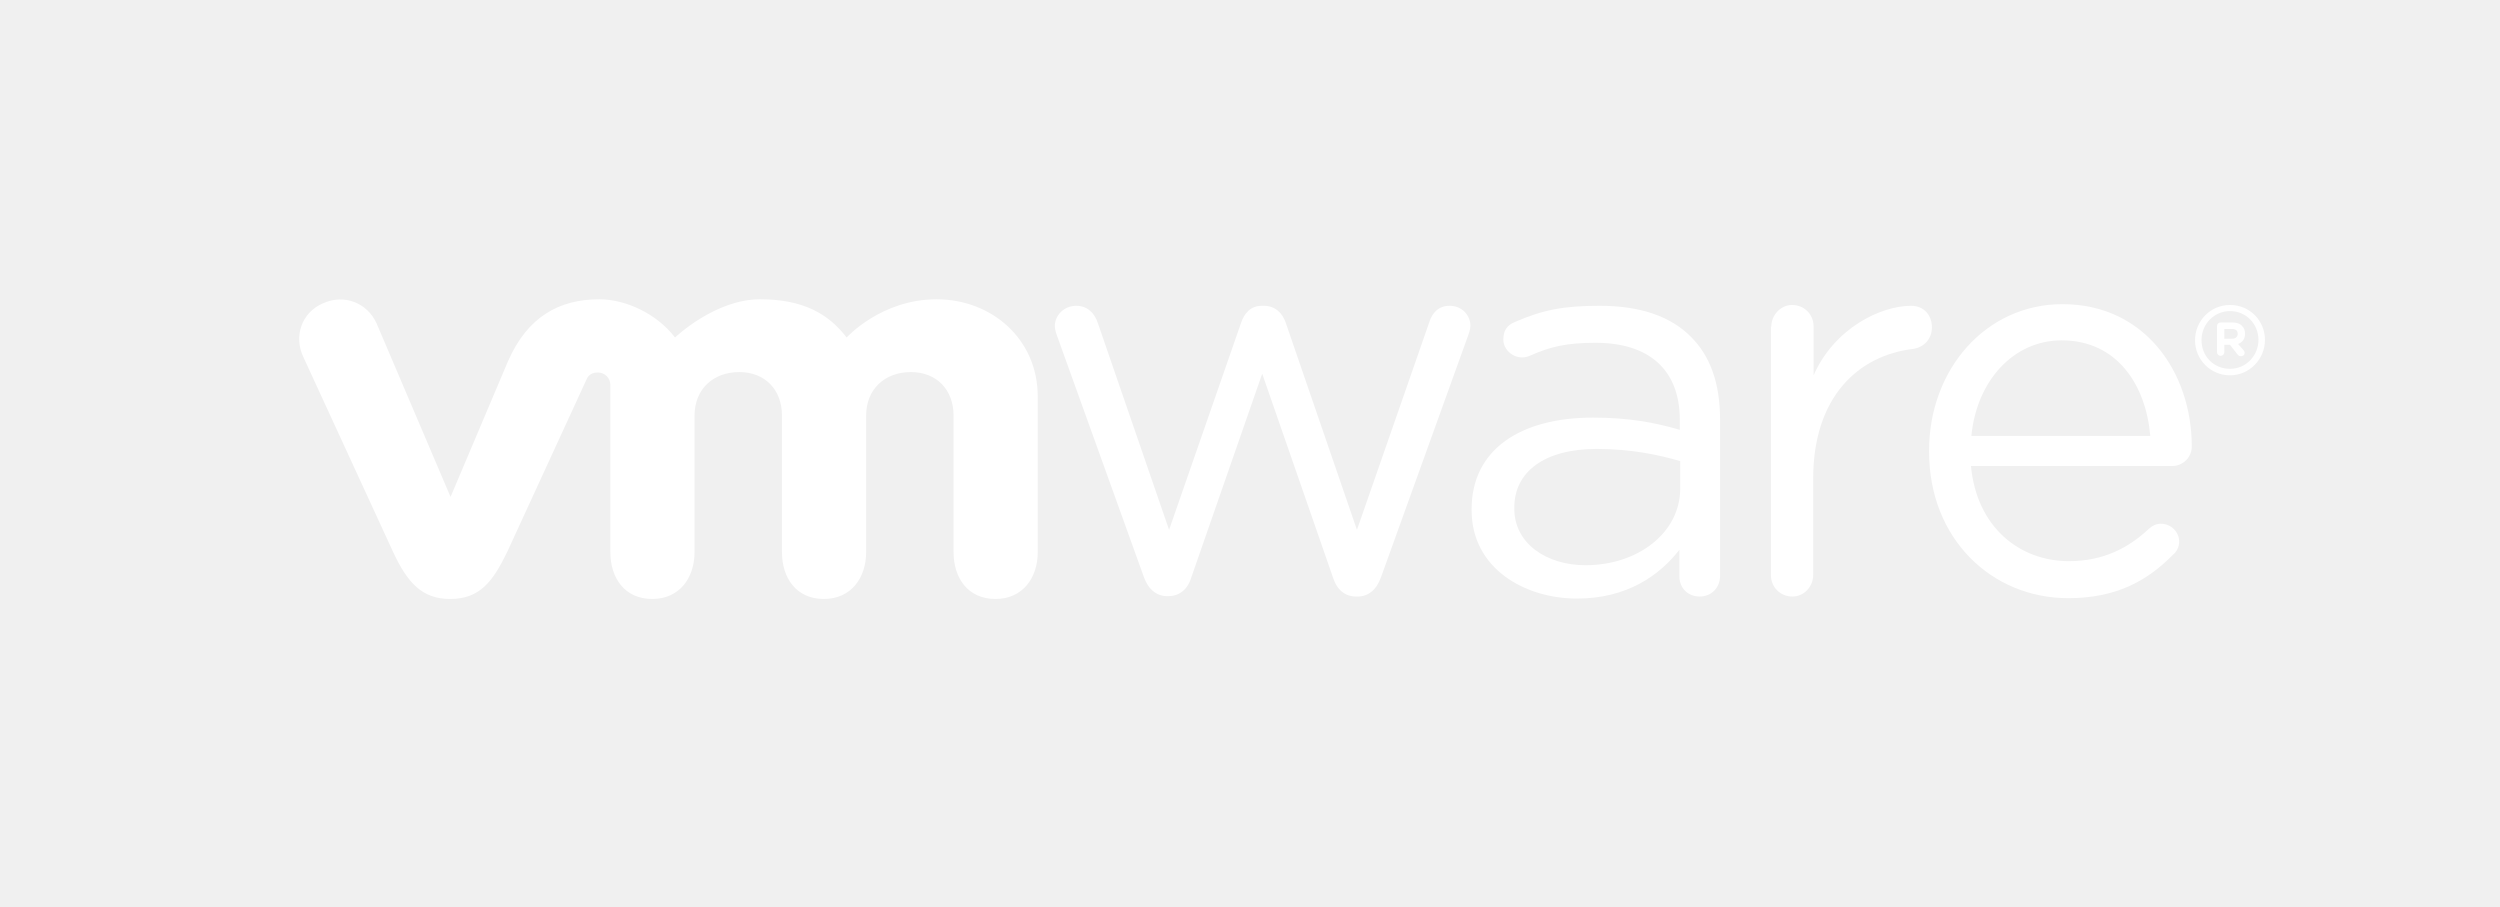
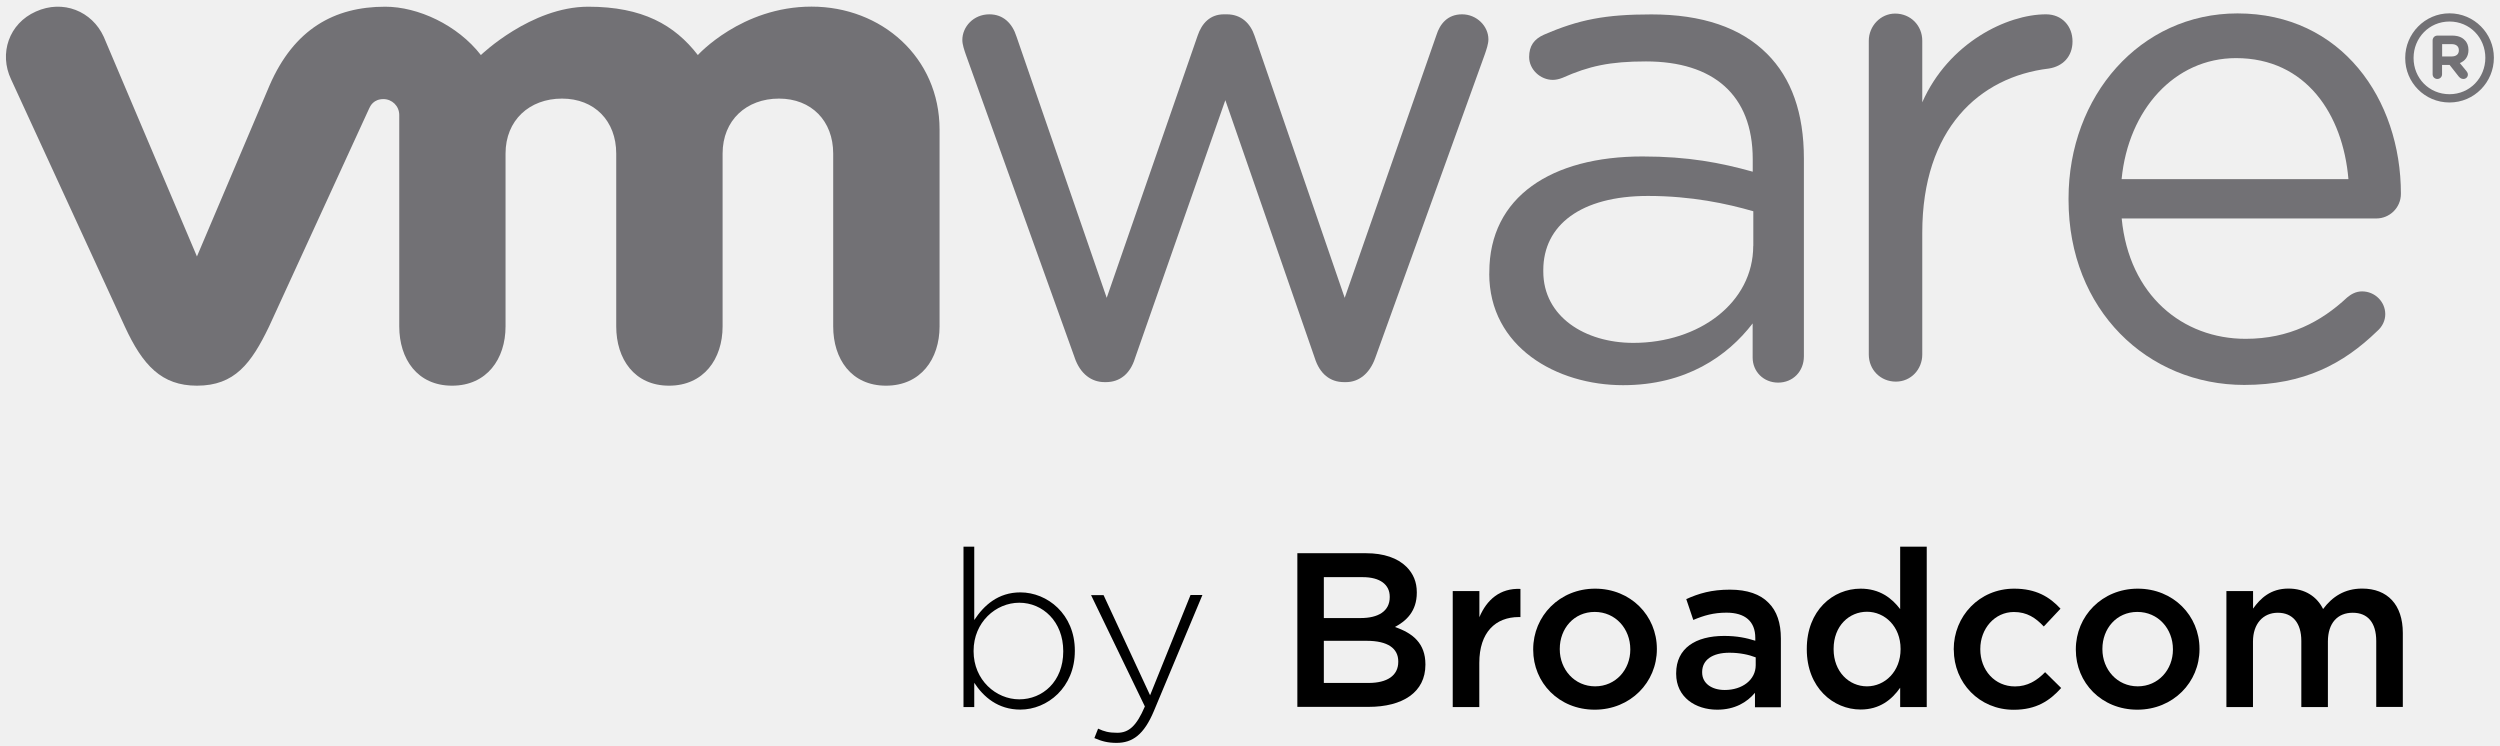
- <svg xmlns="http://www.w3.org/2000/svg" xmlns:xlink="http://www.w3.org/1999/xlink" version="1.1" id="Layer_1" x="0px" y="0px" viewBox="0 0 614.8 223" style="enable-background:new 0 0 614.8 223;" xml:space="preserve">
-   <style type="text/css">
- 	.st0{clip-path:url(#SVGID_2_);}
- 	.st1{fill:#FFFFFF;}
- </style>
+ <svg xmlns="http://www.w3.org/2000/svg" id="VMware_by_Broadcom_logo" data-name="VMware by Broadcom logo" viewBox="0 0 302 90">
+   <defs>
+     <style>
+       .cls-1, .cls-2, .cls-3 {
+         stroke-width: 0px;
+       }
+ 
+       .cls-2 {
+         fill: #fff;
+         opacity: 0;
+       }
+ 
+       .cls-3 {
+         fill: #727175;
+       }
+     </style>
+   </defs>
+   <rect class="cls-2" x="-40.52" y="-43.78" width="371.04" height="174.96" />
  <g>
-     <defs>
-       <rect id="SVGID_1_" x="0" y="0" width="614.8" height="220.9" />
-     </defs>
-     <clipPath id="SVGID_2_">
-       <use xlink:href="#SVGID_1_" style="overflow:visible;" />
-     </clipPath>
-     <g class="st0">
-       <path class="st1" d="M281.3,141.9l-21.2-58.9c-0.3-0.8-0.7-1.9-0.7-2.8c0-2.6,2.2-5,5.3-5c2.7,0,4.5,1.8,5.3,4.3l17.5,50.8    l17.7-50.9c0.8-2.4,2.4-4.2,5.1-4.2h0.5c2.8,0,4.6,1.8,5.4,4.2l17.5,50.9l17.8-51.1c0.7-2.2,2.2-4,5-4c3,0,5.1,2.3,5.1,4.9    c0,0.9-0.4,2-0.7,2.8l-21.3,59.1c-1.1,3.1-3.2,4.7-5.7,4.7h-0.4c-2.7,0-4.7-1.6-5.7-4.7l-17.4-50.1L293,141.9    c-0.9,3.1-3,4.7-5.7,4.7h-0.3C284.5,146.6,282.4,145,281.3,141.9" />
-       <path class="st1" d="M435.6,80.3c0-2.8,2.3-5.3,5.1-5.3c3,0,5.3,2.3,5.3,5.3v12c5.1-11.6,16.5-17.1,24-17.1c3.1,0,5.1,2.3,5.1,5.3    c0,2.8-1.9,4.9-4.6,5.3c-13.5,1.6-24.6,11.8-24.6,31.9v23.7c0,2.8-2.2,5.3-5.1,5.3c-3,0-5.3-2.3-5.3-5.3V80.3" />
-       <path class="st1" d="M508.6,147.1c-18.8,0-34.2-14.6-34.2-36v-0.3c0-19.9,13.9-36,32.8-36c20.2,0,31.8,16.7,31.8,35    c0,2.8-2.3,4.8-4.8,4.8h-49.5c1.4,15,11.9,23.4,24.1,23.4c8.5,0,14.7-3.3,19.7-8c0.8-0.7,1.7-1.2,2.9-1.2c2.5,0,4.5,2,4.5,4.4    c0,1.2-0.5,2.4-1.6,3.3C527.9,143,520.2,147.1,508.6,147.1 M528.8,107.2c-1.1-12.6-8.2-23.5-21.8-23.5c-11.9,0-20.9,10-22.2,23.5    H528.8z" />
-       <path class="st1" d="M361.9,125.5v-0.3c0-14.7,12.1-22.5,29.8-22.5c8.9,0,15.2,1.2,21.4,3v-2.4c0-12.5-7.7-19-20.7-19    c-7,0-11.1,0.9-16.2,3.2c-0.7,0.3-1.4,0.4-1.9,0.4c-2.4,0-4.6-2-4.6-4.4c0-2.2,0.9-3.5,2.8-4.3c6.9-3,12-4,20.9-4    c9.8,0,17.4,2.5,22.5,7.7c4.7,4.7,7.1,11.4,7.1,20.3v38.4c0,3-2.2,5.1-5,5.1c-3,0-5-2.2-5-4.9v-6.6c-4.9,6.3-12.9,12-25.2,12    C375,147.2,361.9,139.8,361.9,125.5 M413.2,120.1v-6.7c-5.1-1.5-12-3-20.5-3c-13,0-20.3,5.7-20.3,14.4v0.3    c0,8.7,8.1,13.9,17.5,13.9C402.7,139,413.2,131.1,413.2,120.1" />
-       <path class="st1" d="M92.6,79.5c-2.3-5-7.9-7.3-13.2-4.9c-5.3,2.3-7.2,8.2-4.8,13.2l22.1,48c3.5,7.5,7.1,11.5,14,11.5    c7.3,0,10.5-4.3,14-11.5c0,0,19.3-42,19.5-42.4c0.2-0.5,0.8-1.8,2.8-1.8c1.7,0,3.1,1.3,3.1,3.1v41.1c0,6.3,3.5,11.5,10.3,11.5    c6.7,0,10.4-5.2,10.4-11.5v-33.6c0-6.5,4.6-10.7,11-10.7c6.3,0,10.5,4.3,10.5,10.7v33.6c0,6.3,3.5,11.5,10.3,11.5    c6.7,0,10.4-5.2,10.4-11.5v-33.6c0-6.5,4.6-10.7,11-10.7c6.3,0,10.5,4.3,10.5,10.7v33.6c0,6.3,3.5,11.5,10.3,11.5    c6.7,0,10.4-5.2,10.4-11.5V97.5c0-14.1-11.3-23.9-24.9-23.9c-13.6,0-22.1,9.4-22.1,9.4c-4.5-5.9-10.8-9.4-21.3-9.4    c-11.1,0-20.9,9.4-20.9,9.4c-4.5-5.9-12.2-9.4-18.6-9.4c-9.9,0-17.7,4.3-22.5,15.3l-14.1,33.3L92.6,79.5" />
-       <path class="st1" d="M539.8,83.7L539.8,83.7c0-4.8,3.8-8.7,8.6-8.7c4.9,0,8.6,3.9,8.6,8.6v0c0,4.7-3.8,8.7-8.6,8.7    C543.6,92.3,539.8,88.4,539.8,83.7 M555.4,83.6L555.4,83.6c0-3.9-3-7.1-7-7.1c-3.9,0-7,3.2-7,7.1v0.1c0,3.9,3,7,7,7    C552.4,90.7,555.4,87.4,555.4,83.6" />
-       <path class="st1" d="M545.2,80.2c0-0.5,0.4-0.9,0.9-0.9h2.9c1.1,0,1.9,0.3,2.4,0.9c0.5,0.5,0.7,1.1,0.7,1.9v0    c0,1.3-0.7,2.1-1.7,2.5l1.3,1.5c0.2,0.2,0.3,0.4,0.3,0.7c0,0.5-0.4,0.8-0.9,0.8c-0.4,0-0.7-0.2-0.9-0.5l-1.8-2.3H547v1.8    c0,0.5-0.4,0.9-0.9,0.9c-0.5,0-0.9-0.4-0.9-0.9V80.2z M548.9,83.3c0.9,0,1.4-0.5,1.4-1.2v0c0-0.8-0.5-1.2-1.4-1.2H547v2.4H548.9z" />
+     <g>
+       <path class="cls-1" d="m117.69,82.49v2.92h-1.3v-19.37h1.3v8.86c1.17-1.78,2.89-3.34,5.57-3.34,3.26,0,6.58,2.63,6.58,7.03v.05c0,4.41-3.32,7.08-6.58,7.08-2.71,0-4.46-1.54-5.57-3.24Zm10.75-3.79v-.05c0-3.56-2.47-5.84-5.31-5.84s-5.52,2.36-5.52,5.81v.05c0,3.48,2.71,5.81,5.52,5.81s5.31-2.15,5.31-5.78Z" />
+       <path class="cls-1" d="m143.82,71.88h1.43l-5.86,14.01c-1.19,2.84-2.57,3.85-4.51,3.85-1.04,0-1.78-.19-2.68-.58l.45-1.14c.72.34,1.3.5,2.31.5,1.41,0,2.33-.82,3.34-3.18l-6.5-13.45h1.51l5.62,12.1,4.88-12.1Z" />
+       <path class="cls-1" d="m156.71,66.83h8.33c2.12,0,3.79.58,4.86,1.64.82.82,1.25,1.83,1.25,3.08v.05c0,2.23-1.27,3.42-2.65,4.14,2.18.74,3.69,1.99,3.69,4.51v.05c0,3.32-2.73,5.09-6.87,5.09h-8.6v-18.57Zm11.17,5.25c0-1.46-1.17-2.36-3.26-2.36h-4.7v4.94h4.46c2.1,0,3.5-.82,3.5-2.52v-.05Zm-2.79,5.33h-5.17v5.09h5.41c2.23,0,3.58-.88,3.58-2.55v-.05c0-1.57-1.25-2.49-3.82-2.49Z" />
+       <path class="cls-1" d="m175.5,71.4h3.21v3.16c.88-2.1,2.49-3.53,4.96-3.42v3.4h-.19c-2.81,0-4.78,1.83-4.78,5.54v5.33h-3.21v-14.01Z" />
+       <path class="cls-1" d="m185.21,78.48v-.05c0-4.01,3.18-7.32,7.48-7.32s7.46,3.26,7.46,7.27v.05c0,3.98-3.18,7.3-7.51,7.3s-7.43-3.26-7.43-7.24Zm11.73,0v-.05c0-2.47-1.78-4.51-4.3-4.51s-4.22,2.02-4.22,4.46v.05c0,2.44,1.78,4.48,4.27,4.48s4.25-2.02,4.25-4.43Z" />
+       <path class="cls-1" d="m202.48,81.38v-.05c0-3.03,2.36-4.51,5.79-4.51,1.57,0,2.68.24,3.77.58v-.34c0-1.99-1.22-3.05-3.48-3.05-1.57,0-2.73.34-4.01.88l-.85-2.52c1.54-.69,3.05-1.14,5.28-1.14,2.1,0,3.66.56,4.64,1.57,1.04,1.01,1.51,2.49,1.51,4.33v8.31h-3.13v-1.75c-.96,1.14-2.42,2.04-4.56,2.04-2.63,0-4.96-1.51-4.96-4.33Zm9.61-1.01v-.96c-.82-.32-1.91-.56-3.18-.56-2.07,0-3.29.88-3.29,2.33v.05c0,1.35,1.19,2.12,2.73,2.12,2.12,0,3.74-1.22,3.74-3Z" />
+       <path class="cls-1" d="m218.26,78.43v-.05c0-4.64,3.16-7.27,6.5-7.27,2.31,0,3.77,1.14,4.78,2.47v-7.54h3.21v19.37h-3.21v-2.33c-1.03,1.46-2.49,2.63-4.78,2.63-3.29,0-6.5-2.63-6.5-7.27Zm11.33,0v-.05c0-2.71-1.91-4.48-4.06-4.48s-4.03,1.7-4.03,4.48v.05c0,2.71,1.86,4.48,4.03,4.48s4.06-1.8,4.06-4.48Z" />
+       <path class="cls-1" d="m236.01,78.48v-.05c0-3.98,3.08-7.32,7.3-7.32,2.63,0,4.27.98,5.6,2.42l-2.02,2.15c-.98-1.04-2.02-1.75-3.61-1.75-2.33,0-4.06,2.02-4.06,4.46v.05c0,2.49,1.72,4.48,4.19,4.48,1.51,0,2.63-.69,3.64-1.72l1.94,1.91c-1.38,1.54-3,2.63-5.73,2.63-4.17,0-7.24-3.26-7.24-7.24Z" />
+       <path class="cls-1" d="m250.76,78.48v-.05c0-4.01,3.18-7.32,7.48-7.32s7.46,3.26,7.46,7.27v.05c0,3.98-3.18,7.3-7.51,7.3s-7.43-3.26-7.43-7.24Zm11.73,0v-.05c0-2.47-1.78-4.51-4.3-4.51s-4.22,2.02-4.22,4.46v.05c0,2.44,1.78,4.48,4.27,4.48s4.25-2.02,4.25-4.43Z" />
+       <path class="cls-1" d="m268.96,71.4h3.21v2.12c.9-1.25,2.12-2.42,4.27-2.42,2.02,0,3.45.98,4.19,2.47,1.11-1.49,2.6-2.47,4.72-2.47,3.05,0,4.91,1.94,4.91,5.36v8.94h-3.21v-7.96c0-2.23-1.03-3.42-2.84-3.42s-3,1.22-3,3.48v7.91h-3.21v-7.99c0-2.18-1.06-3.4-2.84-3.4s-3,1.33-3,3.48v7.91h-3.21v-14.01Z" />
+     </g>
+     <g id="vmware_logo_gray" data-name="vmware logo gray">
+       <g>
+         <path class="cls-3" d="m129.83,43.23l-13.16-36.64c-.17-.51-.42-1.18-.42-1.76,0-1.59,1.34-3.1,3.27-3.1,1.68,0,2.77,1.1,3.27,2.68l10.9,31.57,10.98-31.66c.5-1.5,1.51-2.59,3.18-2.59h.34c1.76,0,2.86,1.1,3.36,2.59l10.89,31.66,11.08-31.74c.42-1.34,1.34-2.51,3.1-2.51s3.18,1.42,3.18,3.02c0,.58-.25,1.26-.42,1.77l-13.25,36.72c-.68,1.92-2.02,2.92-3.52,2.92h-.26c-1.67,0-2.93-1-3.53-2.92l-10.8-31.14-10.9,31.14c-.58,1.92-1.85,2.92-3.52,2.92h-.17c-1.59,0-2.93-1-3.6-2.92" />
+         <path class="cls-3" d="m225.75,4.92c0-1.77,1.42-3.28,3.18-3.28,1.85,0,3.28,1.42,3.28,3.28v7.44c3.19-7.22,10.26-10.63,14.95-10.63,1.93,0,3.2,1.43,3.2,3.27s-1.18,3.02-2.86,3.28c-8.4,1.01-15.29,7.3-15.29,19.83v14.72c0,1.76-1.34,3.27-3.19,3.27s-3.27-1.43-3.27-3.27V4.92" />
+         <path class="cls-3" d="m271.11,46.5c-11.69,0-21.23-9.06-21.23-22.36v-.17c0-12.37,8.64-22.35,20.41-22.35,12.58,0,19.74,10.38,19.74,21.78,0,1.74-1.41,2.99-2.96,2.99h-30.77c.89,9.31,7.39,14.54,14.97,14.54,5.27,0,9.13-2.07,12.26-4.99.49-.41,1.07-.74,1.81-.74,1.55,0,2.8,1.25,2.8,2.75,0,.74-.32,1.49-1,2.07-4.03,3.9-8.8,6.48-16.04,6.48m12.59-24.86c-.66-7.81-5.11-14.62-13.58-14.62-7.41,0-13.01,6.23-13.82,14.62h27.39Z" />
+         <path class="cls-3" d="m179.91,33.05v-.17c0-9.12,7.53-13.98,18.5-13.98,5.52,0,9.45.76,13.32,1.84v-1.51c0-7.79-4.79-11.81-12.9-11.81-4.36,0-6.89.56-10.08,1.98-.42.17-.84.25-1.17.25-1.51,0-2.86-1.26-2.86-2.76,0-1.34.59-2.16,1.77-2.69,4.26-1.85,7.47-2.46,13-2.46,6.11,0,10.8,1.58,13.98,4.77,2.93,2.93,4.44,7.12,4.44,12.64v23.89c0,1.84-1.34,3.18-3.11,3.18s-3.08-1.34-3.08-3.02v-4.13c-3.02,3.94-8.04,7.46-15.65,7.46-8.04,0-16.17-4.61-16.17-13.48m31.9-3.35v-4.18c-3.18-.92-7.46-1.85-12.73-1.85-8.11,0-12.64,3.53-12.64,8.96v.17c0,5.44,5.02,8.62,10.88,8.62,7.95,0,14.48-4.86,14.48-11.72" />
+         <path class="cls-3" d="m12.53,4.44C11.11,1.34,7.61-.08,4.34,1.39,1.07,2.84-.14,6.47,1.34,9.59l13.74,29.86c2.16,4.68,4.44,7.14,8.71,7.14,4.56,0,6.56-2.68,8.71-7.14,0,0,11.99-26.1,12.1-26.36.13-.28.51-1.12,1.73-1.12,1.03.01,1.9.83,1.9,1.93v25.53c0,3.93,2.18,7.16,6.38,7.16s6.46-3.23,6.46-7.16v-20.88c0-4.03,2.89-6.64,6.82-6.64s6.55,2.7,6.55,6.64v20.88c0,3.93,2.19,7.16,6.38,7.16s6.47-3.23,6.47-7.16v-20.88c0-4.03,2.88-6.64,6.81-6.64s6.55,2.7,6.55,6.64v20.88c0,3.93,2.18,7.16,6.38,7.16s6.47-3.23,6.47-7.16V15.66c0-8.74-7.02-14.86-15.47-14.86s-13.73,5.85-13.73,5.85c-2.81-3.64-6.68-5.84-13.24-5.84-6.92,0-12.97,5.84-12.97,5.84-2.82-3.64-7.6-5.84-11.56-5.84-6.13,0-11,2.69-13.96,9.49l-8.78,20.68L12.53,4.44" />
+         <path class="cls-3" d="m290.55,7.03v-.04c0-2.92,2.37-5.38,5.35-5.38s5.36,2.43,5.36,5.35v.03c0,2.93-2.36,5.39-5.36,5.39s-5.35-2.42-5.35-5.35m9.68-.04h0c0-2.41-1.85-4.39-4.33-4.39s-4.34,2-4.34,4.39v.03c0,2.4,1.86,4.36,4.34,4.36s4.33-2,4.33-4.4" />
+         <path class="cls-3" d="m293.86,4.88c0-.32.25-.58.57-.58h1.79c.67,0,1.19.19,1.51.54.3.28.46.7.46,1.18v.02c0,.82-.42,1.32-1.04,1.58l.79.96c.11.14.18.26.18.43,0,.31-.26.53-.54.53-.25,0-.42-.13-.56-.29l-1.11-1.41h-.91v1.13c0,.32-.25.57-.57.57s-.57-.25-.57-.57v-4.09Zm2.3,1.94c.56,0,.87-.28.87-.73v-.02c0-.48-.33-.74-.88-.74h-1.14v1.49h1.15Z" />
+       </g>
    </g>
  </g>
</svg>
